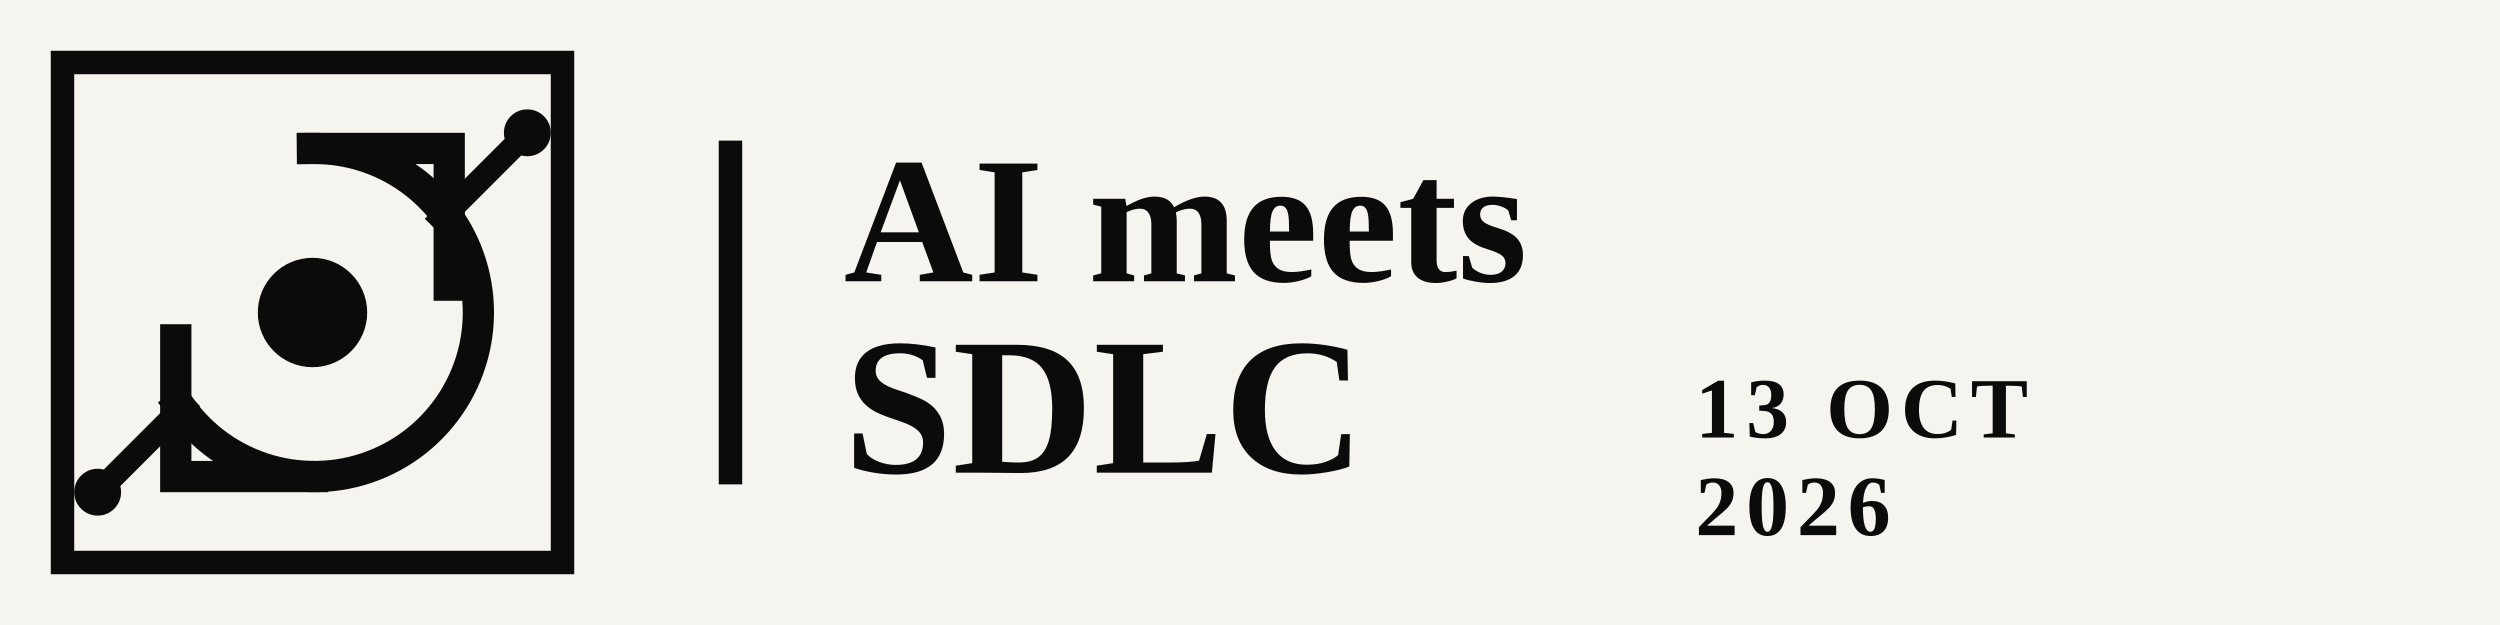
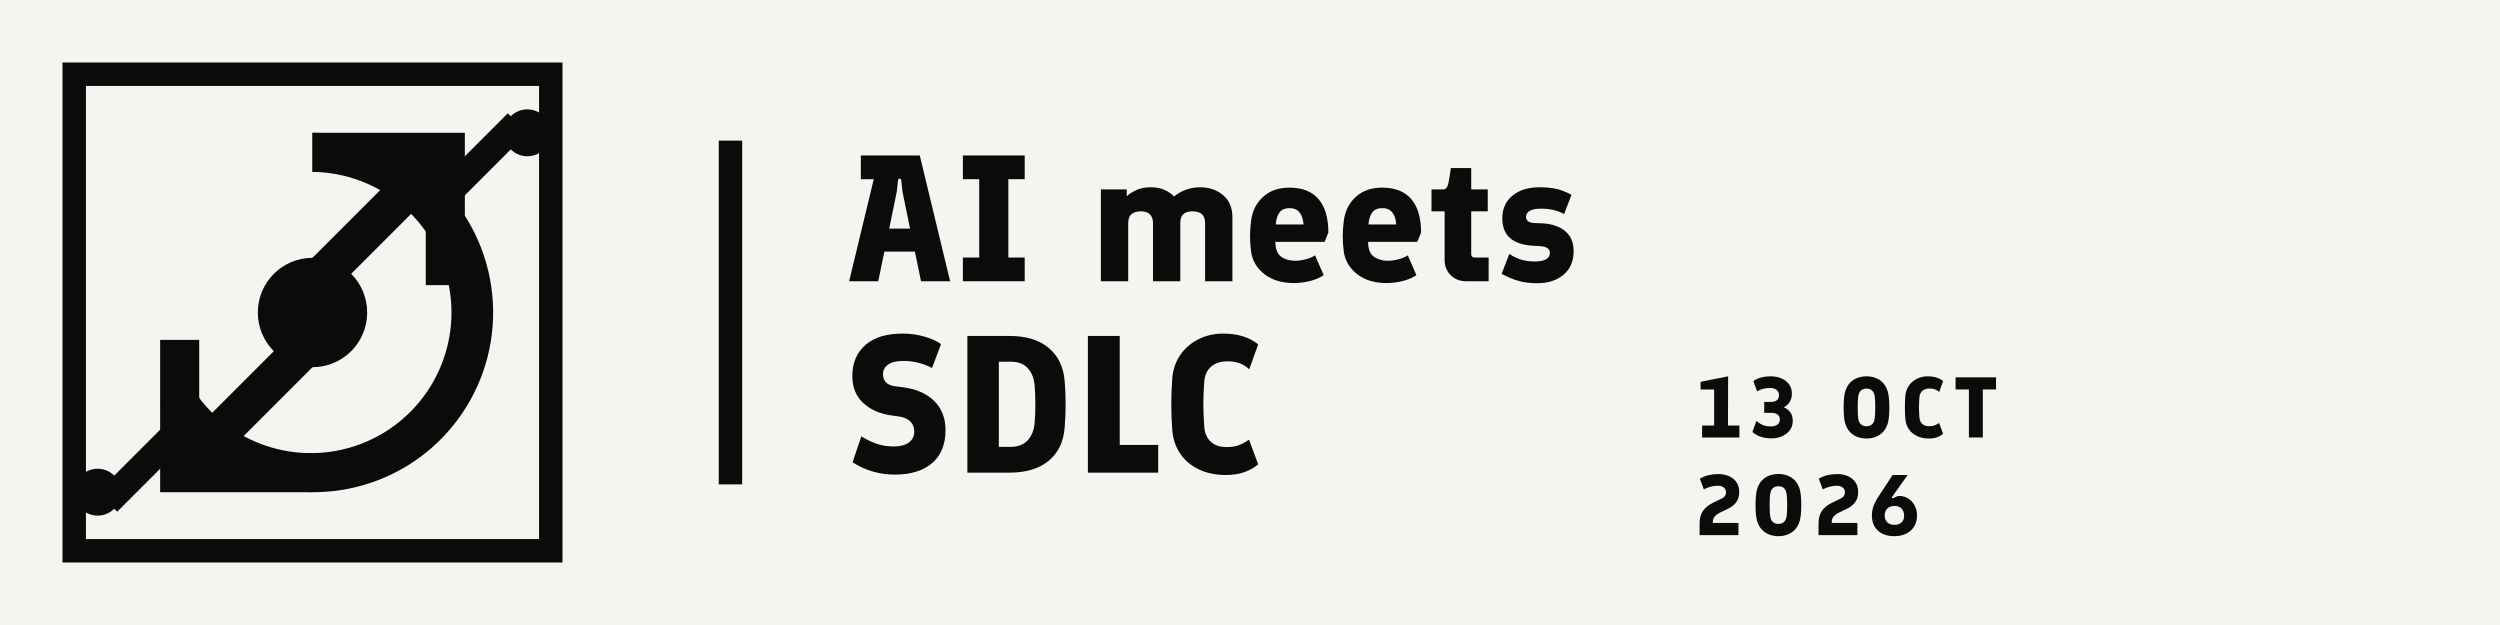
<svg xmlns="http://www.w3.org/2000/svg" viewBox="0 0 640 160" role="img" aria-labelledby="title desc">
  <rect width="640" height="160" fill="#f6f4ef" />
-   <g fill="none" stroke="#0b0b0b" stroke-linecap="square" stroke-linejoin="miter">
-     <rect x="16" y="16" width="128" height="128" stroke-width="6" />
-     <path d="M80 38a42 42 0 1 1-34 66" stroke-width="8" />
-     <path d="M80 38h35v35" stroke-width="8" />
-     <path d="M80 122H45V87" stroke-width="8" />
-     <path d="M47 104 25 126" stroke-width="6" />
-     <path d="M113 56 135 34" stroke-width="6" />
-   </g>
  <g fill="#0b0b0b">
+     <path d="M16 16h128v6H16zM16 138h128v6H16zM16 16h6v128h-6zM138 16h6v128h-6z" />
+     <path fill-rule="evenodd" d="M80 34a46 46 0 1 1-39 70l8-5a36 36 0 1 0 31-55z" />
+     <path d="M80 34h39v39h-10V51L86 74l-7-7 23-23H80z" />
+     <path d="M80 126H41V87h10v22l23-23 7 7-23 23h22z" />
    <circle cx="80" cy="80" r="14" />
    <circle cx="25" cy="126" r="6" />
    <circle cx="135" cy="34" r="6" />
+     <path d="m47 104 5 5-22 22-5-5zM113 56l-5-5 22-22 5 5z" />
    <rect x="184" y="36" width="6" height="88" />
-     <text x="216" y="72" font-family="Georgia, 'Times New Roman', serif" font-size="46" font-weight="700">AI meets</text>
-     <text x="216" y="121" font-family="Georgia, 'Times New Roman', serif" font-size="50" font-weight="700">SDLC</text>
-     <text x="434" y="112" font-family="Georgia, 'Times New Roman', serif" font-size="22" font-weight="700" letter-spacing="2">13 OCT</text>
-     <text x="434" y="137" font-family="Georgia, 'Times New Roman', serif" font-size="22" font-weight="700" letter-spacing="2">2026</text>
+     <path d="M167 568H95V700H423L592 0H430L396 165H226L192 0H30ZM369 293 327 498 320 561Q320 571 311 571Q303 571 302 561L295 498L253 293Z" transform="translate(216.000 72.000) scale(0.046 -0.046)" />
+     <path d="M50 132H141V568H50V700H394V568H303V132H394V0H50Z" transform="translate(244.198 72.000) scale(0.046 -0.046)" />
+     <path d="M59 511H203V473Q224 493 257.5 508.0Q291 523 334 523Q375 523 406.0 511.5Q437 500 467 472Q495 496 533.0 509.5Q571 523 610 523Q687 523 739.0 479.5Q791 436 791 355V0H639V324Q639 389 569 389Q533 389 517.0 372.5Q501 356 501 324V0H349V324Q349 355 332.0 372.0Q315 389 282 389Q211 389 211 324V0H59Z" transform="translate(279.112 72.000) scale(0.046 -0.046)" />
+     <path d="M50 163Q44 211 44 249Q44 289 50 338Q61 419 117.0 470.0Q173 521 263 521Q371 521 425.5 457.0Q480 393 480 271L459 219H185Q186 211 186 202Q190 154 221.0 134.0Q252 114 296 114Q322 114 353.0 122.0Q384 130 406 144L454 34Q421 12 377.0 1.0Q333 -10 287 -10Q189 -10 125.5 38.5Q62 87 50 163ZM342 316Q334 407 265 407Q227 407 209.0 384.0Q191 361 187 316Z" transform="translate(317.982 72.000) scale(0.046 -0.046)" />
+     <path d="M50 163Q44 211 44 249Q44 289 50 338Q61 419 117.0 470.0Q173 521 263 521Q371 521 425.5 457.0Q480 393 480 271L459 219H185Q186 211 186 202Q190 154 221.0 134.0Q252 114 296 114Q322 114 353.0 122.0Q384 130 406 144L454 34Q421 12 377.0 1.0Q333 -10 287 -10Q189 -10 125.5 38.5Q62 87 50 163ZM342 316Q334 407 265 407Q227 407 209.0 384.0Q191 361 187 316Z" transform="translate(341.718 72.000) scale(0.046 -0.046)" />
+     <path d="M95 119V389H22V511H83Q100 511 107.5 522.5Q115 534 121 573L130 630H243V511H335V389H243V151Q243 142 248.0 137.0Q253 132 261 132H340V0H215Q163 0 129.0 33.5Q95 67 95 119Z" transform="translate(365.454 72.000) scale(0.046 -0.046)" />
+     <path d="M40 41 83 152Q118 129 151.5 119.5Q185 110 224 110Q268 110 288.5 123.0Q309 136 309 158Q309 173 296.5 183.0Q284 193 259 195L209 198Q44 210 44 350Q44 430 100.5 476.5Q157 523 251 523Q308 523 347.5 513.5Q387 504 429 481L388 374Q334 404 260 404Q217 404 196.5 391.5Q176 379 176 358Q176 343 187.5 334.0Q199 325 221 324L271 322Q349 317 395.0 278.0Q441 239 441 167Q441 84 385.0 36.5Q329 -11 238 -11Q181 -11 136.0 1.5Q91 14 40 41Z" transform="translate(382.566 72.000) scale(0.046 -0.046)" />
+     <path d="M45 53 90 186Q133 159 173.0 146.5Q213 134 257 134Q304 134 332.5 154.0Q361 174 361 211Q361 243 340.0 263.0Q319 283 280 288L244 293Q156 305 100.0 356.5Q44 408 44 495Q44 595 110.5 653.5Q177 712 301 712Q360 712 413.5 696.5Q467 681 498 658L452 536Q382 572 306 572Q252 572 226.5 553.0Q201 534 201 505Q201 450 264 442L304 437Q405 424 463.0 367.0Q521 310 521 218Q521 107 452.0 48.5Q383 -10 261 -10Q144 -10 45 53Z" transform="translate(216.000 121.000) scale(0.05 -0.05)" />
+     <path d="M69 700H284Q412 700 485.0 639.0Q558 578 567 470Q572 410 572 350Q572 290 567 230Q559 122 485.5 61.0Q412 0 284 0H69ZM413 252Q417 292 417 350Q417 408 413 449Q408 503 377.0 536.0Q346 569 289 568H230V132H289Q346 132 377.0 165.0Q408 198 413 252Z" transform="translate(244.200 121.000) scale(0.05 -0.05)" />
+     <path d="M69 700H232V142H429V0H69Z" transform="translate(275.050 121.000) scale(0.05 -0.05)" />
+     <path d="M50 219Q45 284 45 350Q45 417 50 482Q55 549 90.0 601.0Q125 653 183.0 682.5Q241 712 311 712Q421 712 490 657L444 529Q421 551 394.0 560.5Q367 570 334 570Q280 570 249.0 543.0Q218 516 214 468Q209 398 209 350Q209 306 214 234Q218 185 247.5 158.0Q277 131 327 131Q365 131 389.5 140.0Q414 149 443 169L490 42Q456 15 416.0 1.5Q376 -12 325 -12Q245 -12 184.5 17.5Q124 47 89.5 99.0Q55 151 50 219Z" transform="translate(297.600 121.000) scale(0.05 -0.05)" />
+     <path d="M79 139H219V558H61V648L382 712L380 139H513V0H79Z" transform="translate(434.000 112.000) scale(0.022 -0.022)" />
+     <path d="M30 64 77 193Q118 158 156.5 143.5Q195 129 239 129Q294 129 322.0 150.5Q350 172 350 212Q350 248 323.0 267.5Q296 287 244 287H168V414H244Q291 414 315.5 434.5Q340 455 340 494Q340 531 312.5 553.5Q285 576 236 576Q147 576 85 537L41 657Q88 688 136.5 700.0Q185 712 245 712Q305 712 361.5 690.5Q418 669 454.0 623.5Q490 578 490 509Q490 454 464.5 414.0Q439 374 396 351Q444 332 472.0 292.5Q500 253 500 194Q500 128 463.5 82.0Q427 36 371.0 13.0Q315 -10 255 -10Q187 -10 133.5 6.5Q80 23 30 64Z" transform="translate(447.946 112.000) scale(0.022 -0.022)" />
+     <path d="M124 59Q84 98 64.5 160.5Q45 223 45 350Q45 477 65.0 540.0Q85 603 124 642Q160 677 208.5 694.5Q257 712 311 712Q365 712 413.5 694.5Q462 677 498 642Q537 603 557.0 540.0Q577 477 577 350Q577 223 557.5 160.5Q538 98 498 59Q462 23 413.5 5.5Q365 -12 311 -12Q257 -12 208.5 5.5Q160 23 124 59ZM382 160Q399 179 406.0 216.0Q413 253 413 350Q413 447 406.0 484.0Q399 521 382 540Q358 569 311 569Q264 569 240 540Q223 521 216.0 484.0Q209 447 209 350Q209 253 216.0 216.0Q223 179 240 160Q264 131 311 131Q358 131 382 160Z" transform="translate(470.976 112.000) scale(0.022 -0.022)" />
+     <path d="M50 219Q45 284 45 350Q45 417 50 482Q55 549 90.0 601.0Q125 653 183.0 682.5Q241 712 311 712Q421 712 490 657L444 529Q421 551 394.0 560.5Q367 570 334 570Q280 570 249.0 543.0Q218 516 214 468Q209 398 209 350Q209 306 214 234Q218 185 247.5 158.0Q277 131 327 131Q365 131 389.5 140.0Q414 149 443 169L490 42Q456 15 416.0 1.5Q376 -12 325 -12Q245 -12 184.5 17.5Q124 47 89.5 99.0Q55 151 50 219Z" transform="translate(486.660 112.000) scale(0.022 -0.022)" />
+     <path d="M178 559H23V700H494V559H340V0H178Z" transform="translate(500.122 112.000) scale(0.022 -0.022)" />
+     <path d="M212 380 295 420Q328 434 342.5 453.0Q357 472 357 500Q357 533 331.5 554.0Q306 575 262 575Q182 575 99 533L53 657Q105 687 157.0 699.0Q209 711 271 711Q330 711 385.0 689.5Q440 668 475.5 621.0Q511 574 511 502Q511 431 476.5 383.5Q442 336 376 305L295 266Q204 223 204 159V142H502V0H50V139Q50 224 88.5 281.5Q127 339 212 380Z" transform="translate(434.000 137.000) scale(0.022 -0.022)" />
+     <path d="M139 59Q99 98 79.5 160.5Q60 223 60 350Q60 478 79.5 540.0Q99 602 139 642Q175 677 223.5 694.5Q272 712 326 712Q380 712 428.5 694.5Q477 677 513 642Q553 602 572.5 540.0Q592 478 592 350Q592 223 572.5 160.5Q553 98 513 59Q477 23 428.5 5.5Q380 -12 326 -12Q272 -12 223.5 5.5Q175 23 139 59ZM397 160Q414 179 421.0 216.0Q428 253 428 350Q428 447 421.0 484.0Q414 521 397 540Q373 569 326 569Q279 569 255 540Q238 521 231.0 484.0Q224 447 224 350Q224 253 231.0 216.0Q238 179 255 160Q279 131 326 131Q373 131 397 160Z" transform="translate(448.100 137.000) scale(0.022 -0.022)" />
+     <path d="M212 380 295 420Q328 434 342.5 453.0Q357 472 357 500Q357 533 331.5 554.0Q306 575 262 575Q182 575 99 533L53 657Q105 687 157.0 699.0Q209 711 271 711Q330 711 385.0 689.5Q440 668 475.5 621.0Q511 574 511 502Q511 431 476.5 383.5Q442 336 376 305L295 266Q204 223 204 159V142H502V0H50V139Q50 224 88.5 281.5Q127 339 212 380Z" transform="translate(464.444 137.000) scale(0.022 -0.022)" />
+     <path d="M30 230Q30 287 49.0 339.5Q68 392 123 475L271 700H446L267 448Q263 443 263 437Q263 430 270 430Q275 430 279 432L329 454Q349 456 352 456Q405 456 452.0 427.0Q499 398 527.0 346.0Q555 294 555 230Q555 157 522.0 102.0Q489 47 429.5 17.5Q370 -12 292 -12Q169 -12 99.5 53.0Q30 118 30 230ZM405 225Q405 279 375.5 309.5Q346 340 293 340Q240 340 209.5 310.0Q179 280 179 228Q179 178 209.5 149.0Q240 120 293 120Q345 120 375.0 148.0Q405 176 405 225Z" transform="translate(478.544 137.000) scale(0.022 -0.022)" />
  </g>
</svg>
